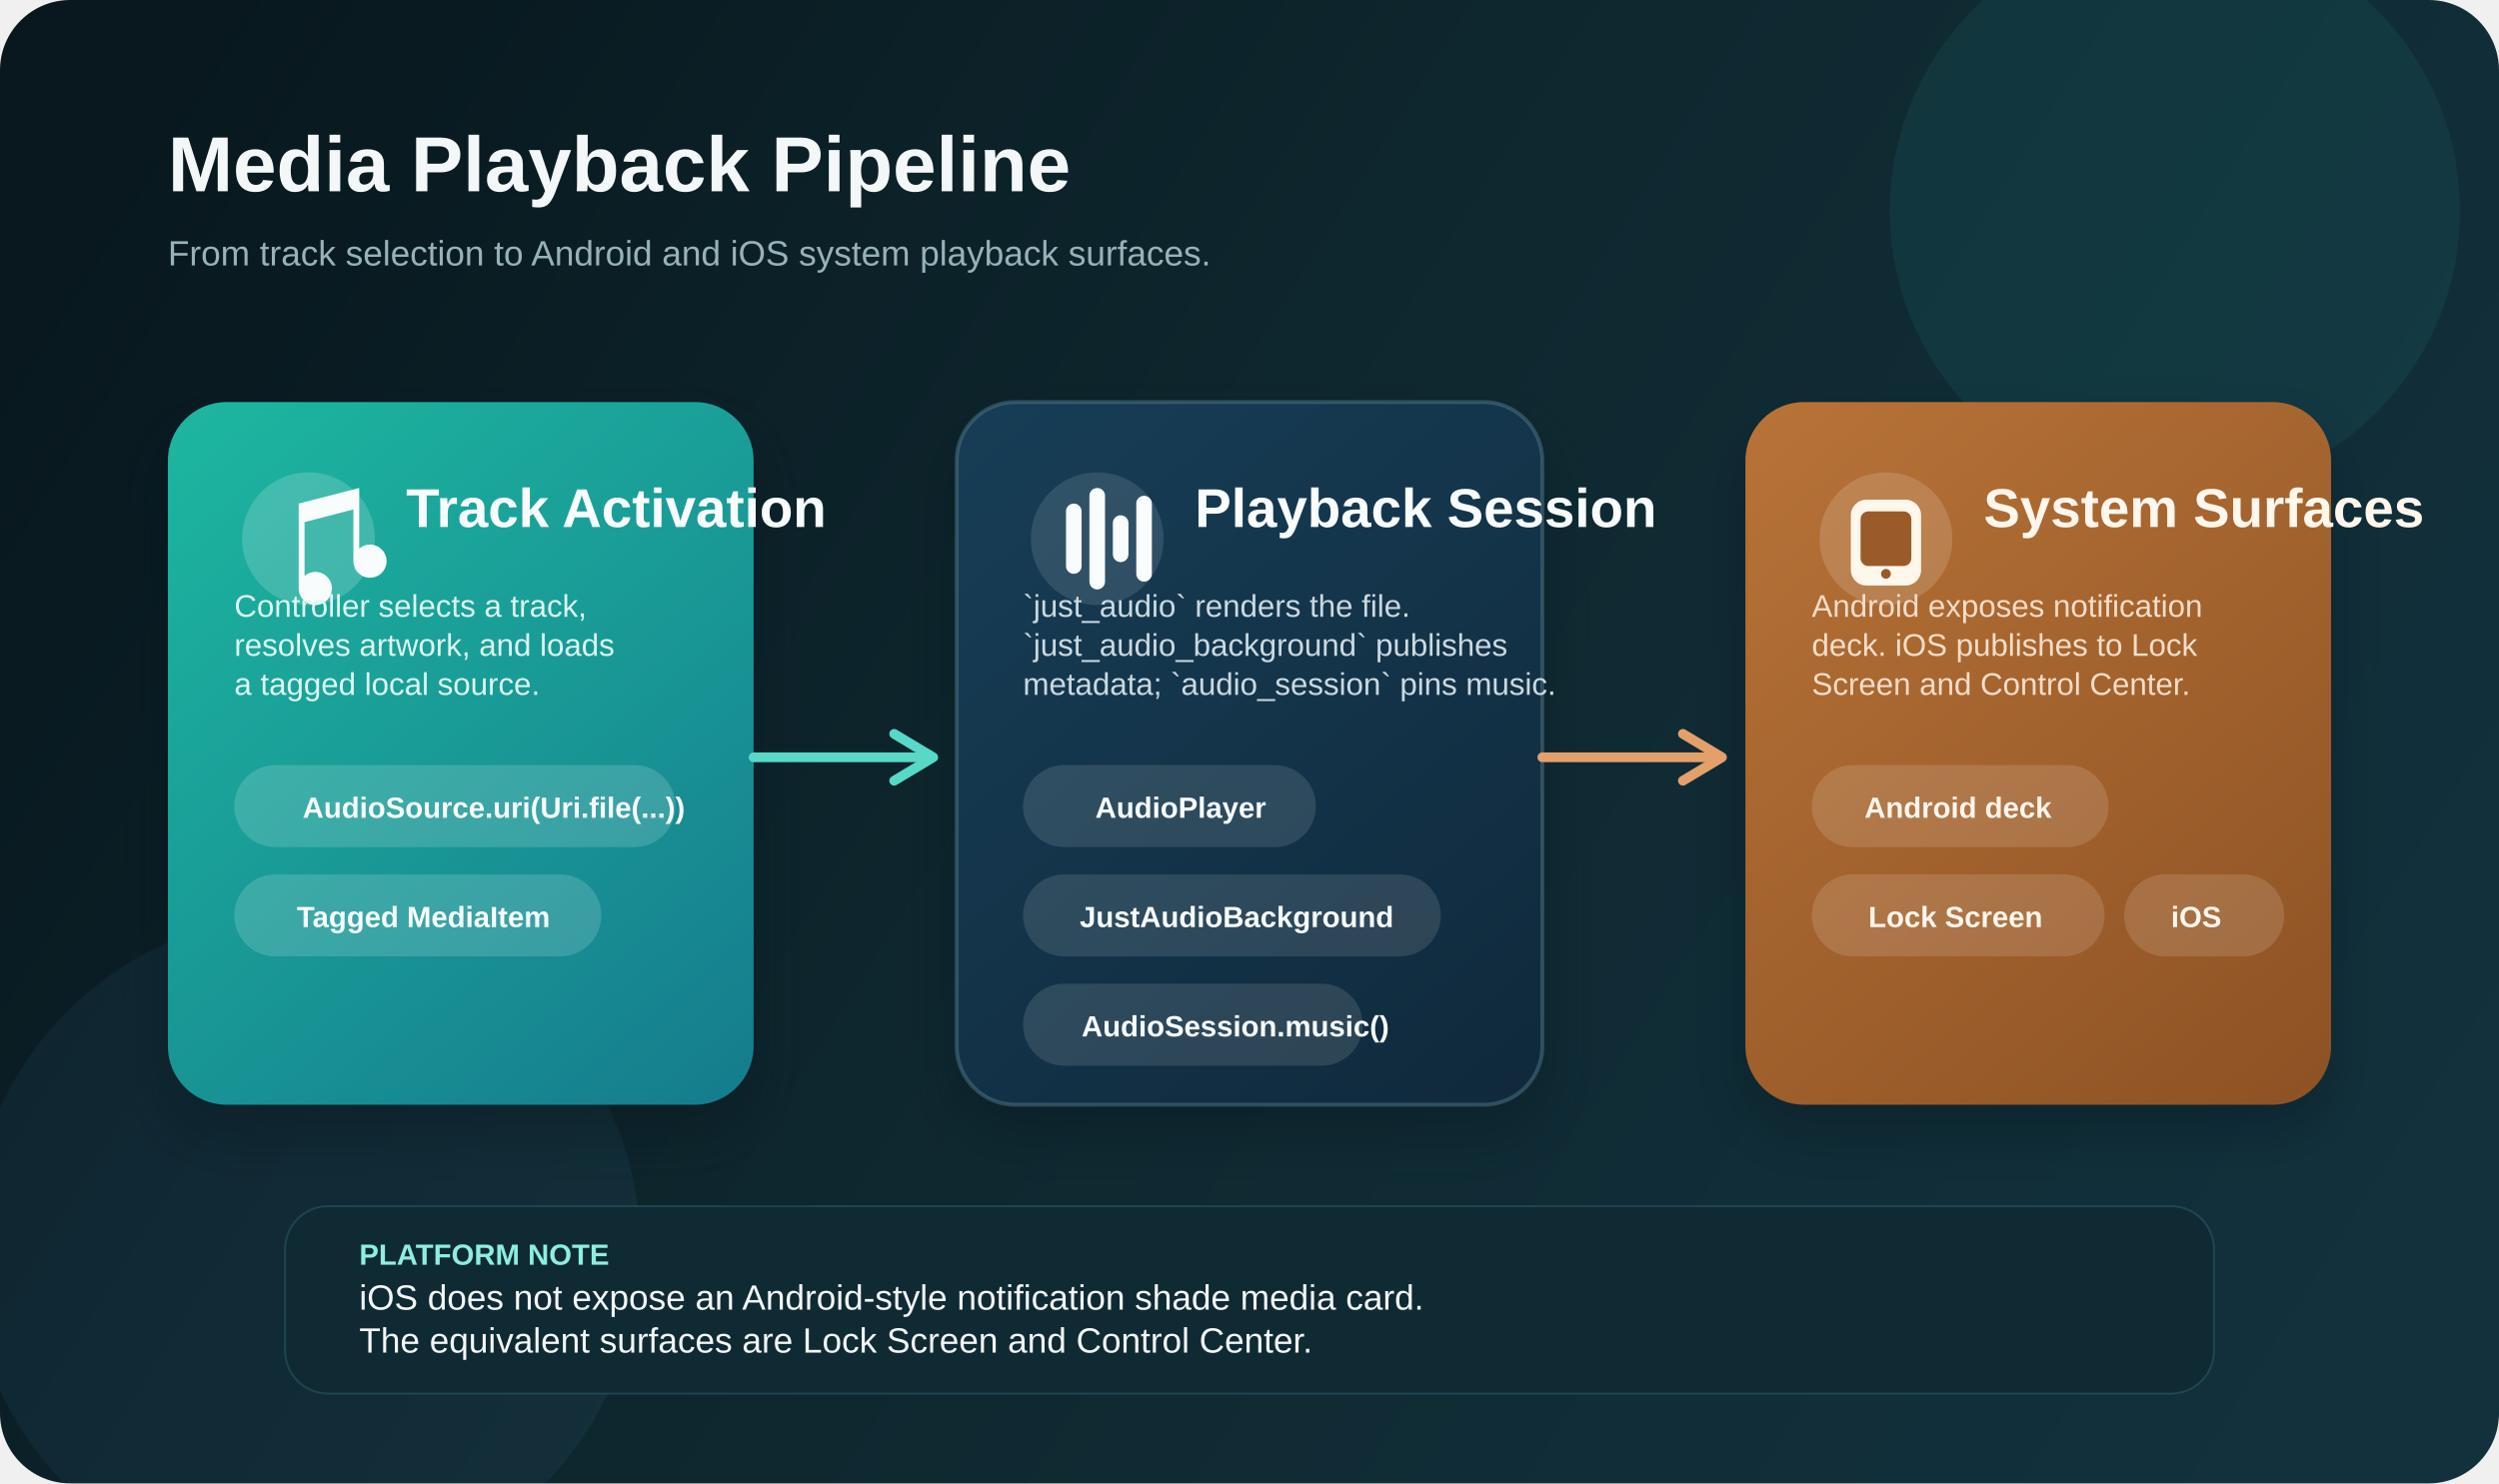
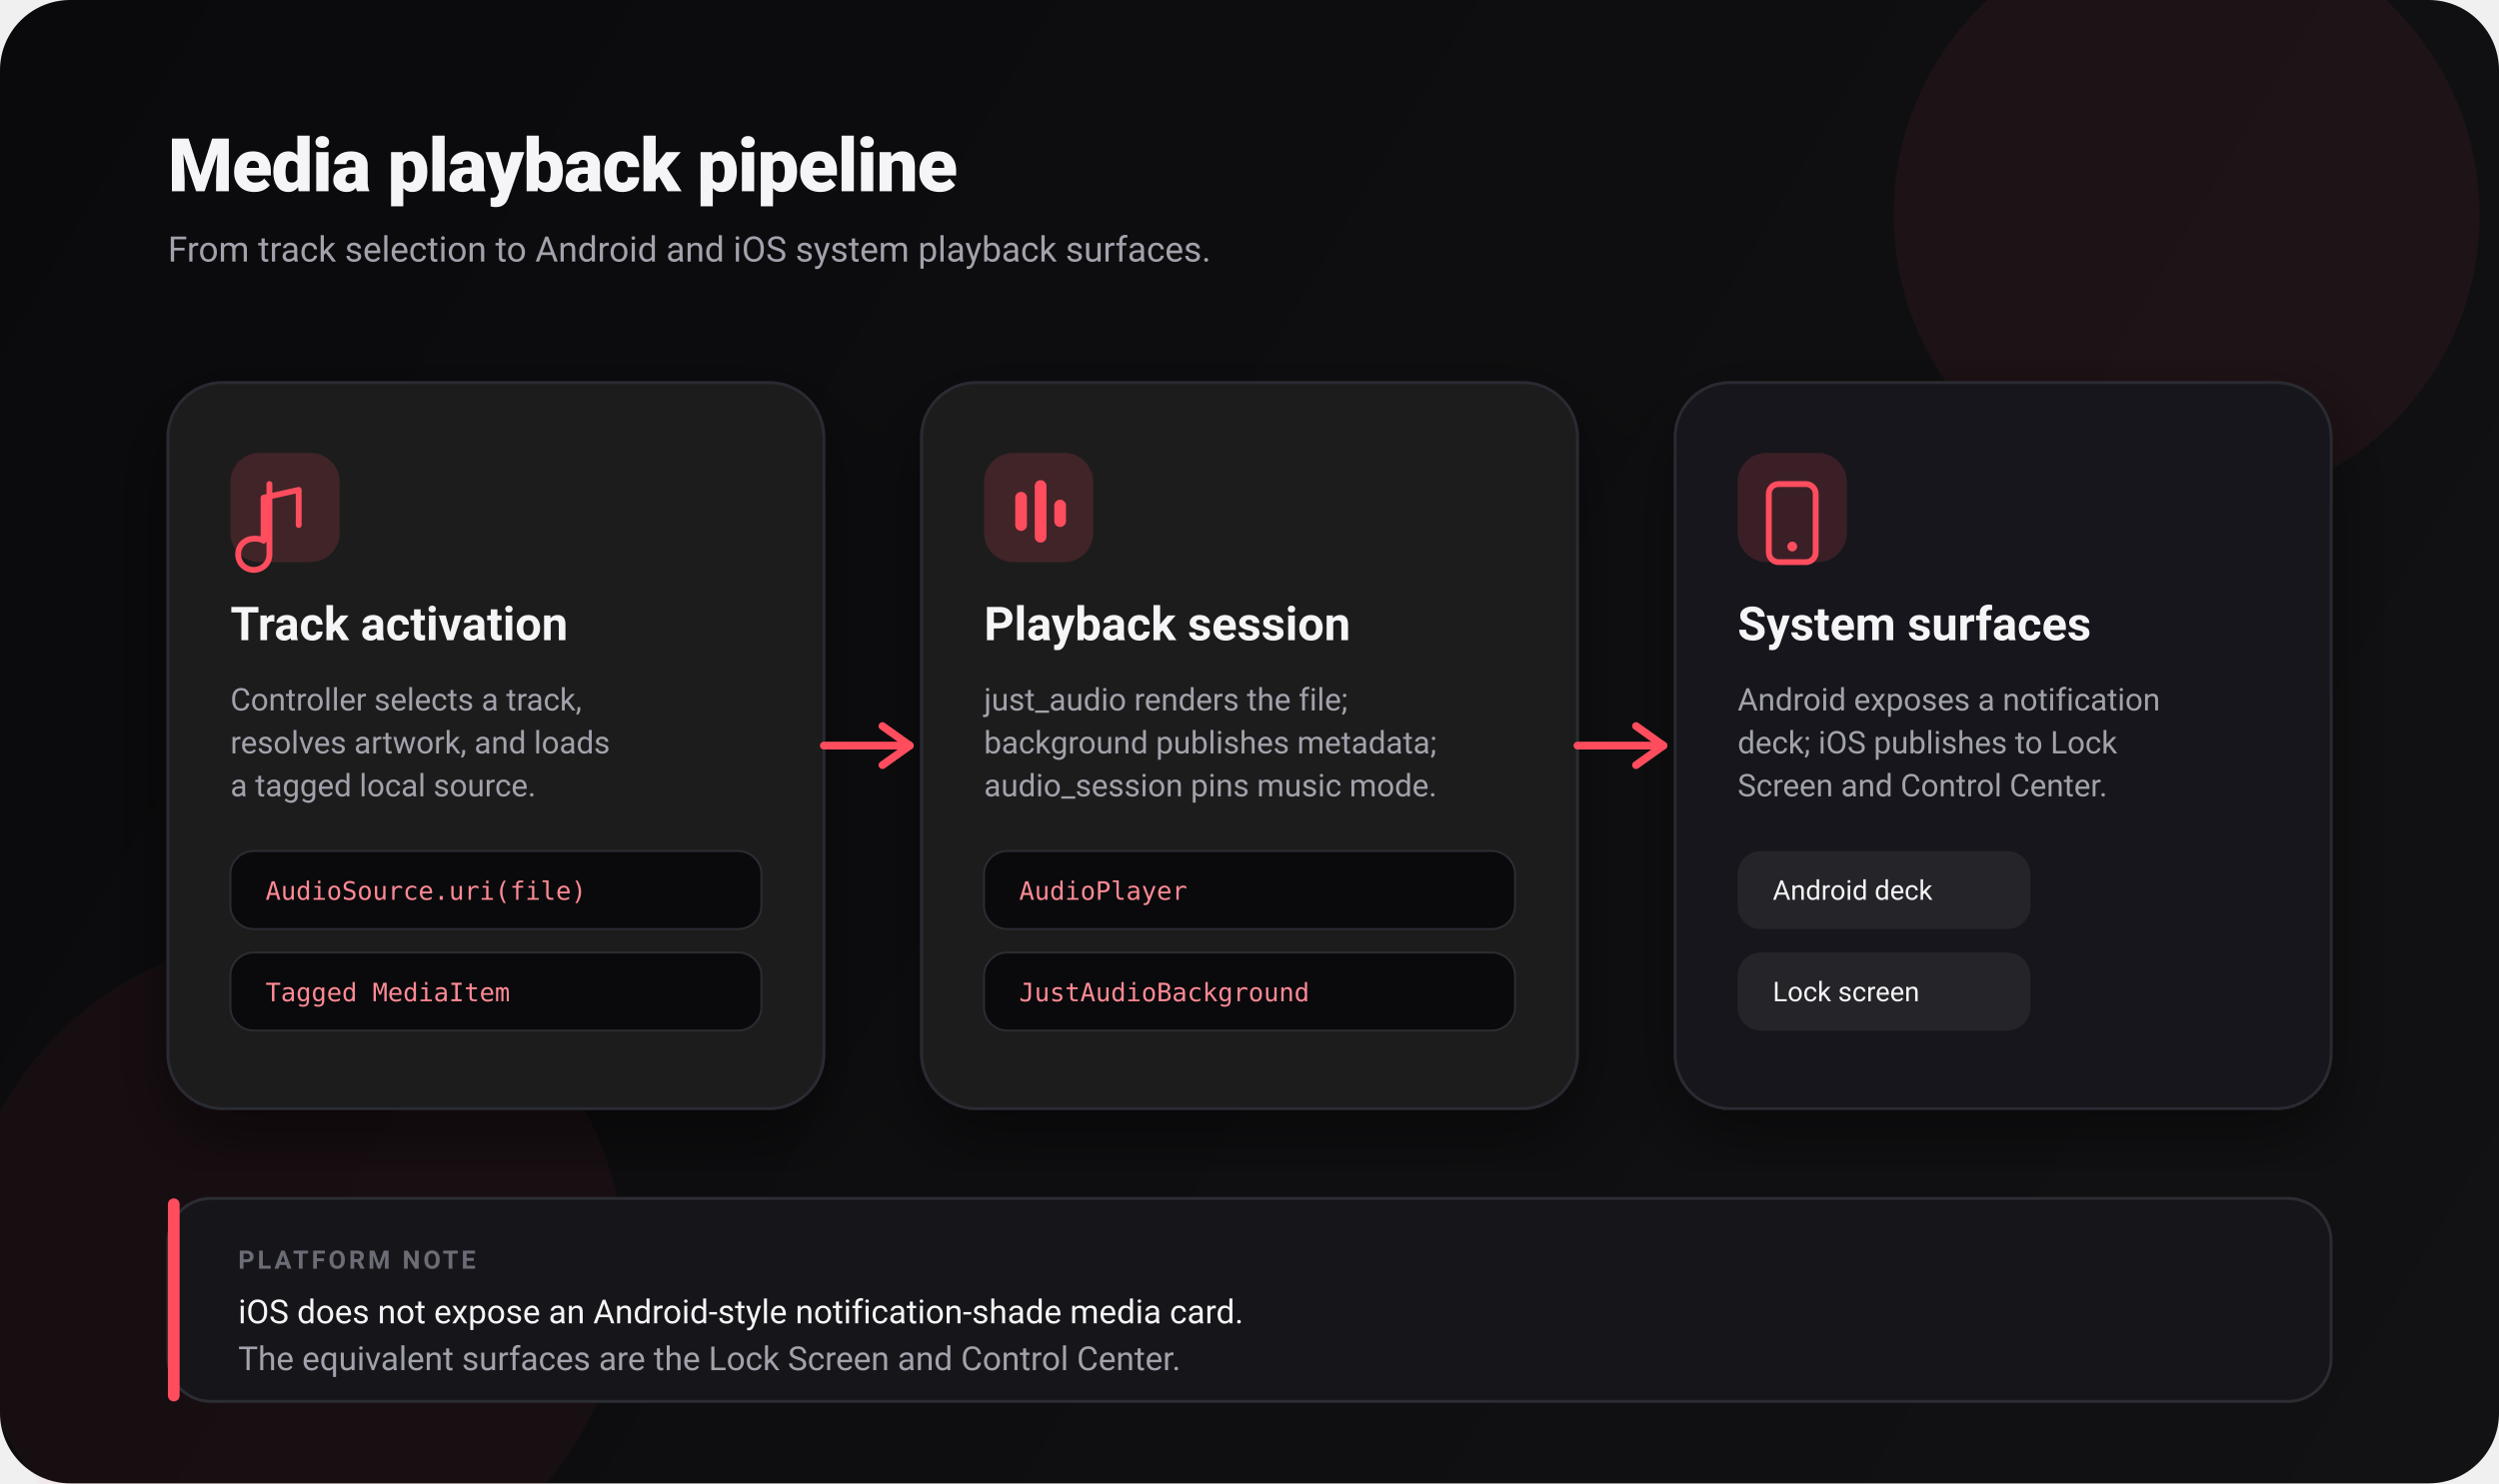
- <svg xmlns="http://www.w3.org/2000/svg" width="1280" height="760" viewBox="0 0 1280 760" fill="none" role="img" aria-labelledby="title desc">
+ <svg xmlns="http://www.w3.org/2000/svg" width="1280" height="760" viewBox="0 0 1280 760" fill="none" role="img" aria-labelledby="title desc" font-family="-apple-system, BlinkMacSystemFont, 'Segoe UI', Roboto, Helvetica, Arial, sans-serif">
  <defs>
-     <linearGradient id="bg" x1="88" y1="36" x2="1186" y2="722" gradientUnits="userSpaceOnUse">
-       <stop stop-color="#08181E" />
-       <stop offset="0.5" stop-color="#0F2830" />
-       <stop offset="1" stop-color="#12313D" />
+     <linearGradient id="bg" x1="0" y1="0" x2="1280" y2="760" gradientUnits="userSpaceOnUse">
+       <stop stop-color="#0A0A0C" />
+       <stop offset="1" stop-color="#121214" />
    </linearGradient>
-     <linearGradient id="stageA" x1="90" y1="202" x2="388" y2="562" gradientUnits="userSpaceOnUse">
-       <stop stop-color="#1DB7A0" />
-       <stop offset="1" stop-color="#157C8D" />
-     </linearGradient>
-     <linearGradient id="stageB" x1="492" y1="202" x2="790" y2="562" gradientUnits="userSpaceOnUse">
-       <stop stop-color="#173E57" />
-       <stop offset="1" stop-color="#10293B" />
-     </linearGradient>
-     <linearGradient id="stageC" x1="894" y1="202" x2="1192" y2="562" gradientUnits="userSpaceOnUse">
-       <stop stop-color="#B87338" />
-       <stop offset="1" stop-color="#8D5224" />
-     </linearGradient>
-     <filter id="shadow" x="58" y="182" width="1166" height="540" filterUnits="userSpaceOnUse" color-interpolation-filters="sRGB">
-       <feFlood flood-opacity="0" result="BackgroundImageFix" />
-       <feColorMatrix in="SourceAlpha" type="matrix" values="0 0 0 0 0 0 0 0 0 0 0 0 0 0 0 0 0 0 127 0" result="hardAlpha" />
-       <feOffset dy="14" />
-       <feGaussianBlur stdDeviation="14" />
-       <feColorMatrix type="matrix" values="0 0 0 0 0.012 0 0 0 0 0.075 0 0 0 0 0.102 0 0 0 0.34 0" />
-       <feBlend mode="normal" in2="BackgroundImageFix" result="effect1_dropShadow_1_1" />
-       <feBlend mode="normal" in="SourceGraphic" in2="effect1_dropShadow_1_1" result="shape" />
+     <filter id="shadow" x="40" y="170" width="1200" height="430" filterUnits="userSpaceOnUse" color-interpolation-filters="sRGB">
+       <feDropShadow dx="0" dy="14" stdDeviation="18" flood-color="#000000" flood-opacity="0.45" />
    </filter>
  </defs>
  <rect width="1280" height="760" rx="36" fill="url(#bg)" />
-   <circle cx="1114" cy="108" r="146" fill="#2FC7B5" fill-opacity="0.08" />
-   <circle cx="156" cy="640" r="172" fill="#70C5FF" fill-opacity="0.06" />
-   <text x="86" y="98" fill="#F4F7F8" font-size="40" font-family="Segoe UI, Arial, sans-serif" font-weight="700">Media Playback Pipeline</text>
-   <text x="86" y="136" fill="#97B2B8" font-size="18" font-family="Segoe UI, Arial, sans-serif">From track selection to Android and iOS system playback surfaces.</text>
+   <circle cx="1120" cy="110" r="150" fill="#FF4D5E" fill-opacity="0.06" />
+   <circle cx="150" cy="650" r="170" fill="#FF4D5E" fill-opacity="0.05" />
+   <text x="86" y="98" fill="#F5F5F7" font-size="38" font-weight="800" letter-spacing="-0.5">Media playback pipeline</text>
+   <text x="86" y="134" fill="#A2A2AC" font-size="18">From track selection to Android and iOS system playback surfaces.</text>
  <g filter="url(#shadow)">
-     <rect x="86" y="206" width="300" height="360" rx="30" fill="url(#stageA)" />
-     <rect x="490" y="206" width="300" height="360" rx="30" fill="url(#stageB)" stroke="#5C859A" stroke-opacity="0.42" stroke-width="2" />
-     <rect x="894" y="206" width="300" height="360" rx="30" fill="url(#stageC)" />
+     <rect x="86" y="196" width="336" height="372" rx="28" fill="#1B1B1F" stroke="#2C2C33" stroke-width="1.5" />
+     <rect x="472" y="196" width="336" height="372" rx="28" fill="#1B1B1F" stroke="#2C2C33" stroke-width="1.5" />
+     <rect x="858" y="196" width="336" height="372" rx="28" fill="#16161A" stroke="#2C2C33" stroke-width="1.5" />
  </g>
-   <g>
-     <circle cx="158" cy="276" r="34" fill="#F8FCFC" fill-opacity="0.18" />
-     <path d="M153 258V301.5C153 306.194 156.806 310 161.5 310C166.194 310 170 306.194 170 301.5C170 296.806 166.194 293 161.5 293C159.372 293 157.427 293.784 156 295.078V267.5L181 261V287.5C181 292.194 184.806 296 189.5 296C194.194 296 198 292.194 198 287.5C198 282.806 194.194 279 189.5 279C187.372 279 185.427 279.784 184 281.078V250L153 258Z" fill="#F8FCFC" />
-     <text x="208" y="270" fill="#F8FCFC" font-size="28" font-family="Segoe UI, Arial, sans-serif" font-weight="700">Track Activation</text>
-     <text x="120" y="316" fill="#DDF6F1" font-size="16" font-family="Segoe UI, Arial, sans-serif">Controller selects a track,</text>
-     <text x="120" y="336" fill="#DDF6F1" font-size="16" font-family="Segoe UI, Arial, sans-serif">resolves artwork, and loads</text>
-     <text x="120" y="356" fill="#DDF6F1" font-size="16" font-family="Segoe UI, Arial, sans-serif">a tagged local source.</text>
-     <rect x="120" y="392" width="226" height="42" rx="21" fill="#F8FCFC" fill-opacity="0.16" />
-     <text x="155" y="419" fill="#F8FCFC" font-size="15" font-family="Segoe UI, Arial, sans-serif" font-weight="600">AudioSource.uri(Uri.file(...))</text>
-     <rect x="120" y="448" width="188" height="42" rx="21" fill="#F8FCFC" fill-opacity="0.16" />
-     <text x="152" y="475" fill="#F8FCFC" font-size="15" font-family="Segoe UI, Arial, sans-serif" font-weight="600">Tagged MediaItem</text>
-   </g>
-   <g>
-     <circle cx="562" cy="276" r="34" fill="#F8FCFC" fill-opacity="0.12" />
-     <rect x="546" y="258" width="8" height="36" rx="4" fill="#F8FCFC" />
-     <rect x="558" y="250" width="8" height="52" rx="4" fill="#F8FCFC" />
-     <rect x="570" y="264" width="8" height="24" rx="4" fill="#F8FCFC" />
-     <rect x="582" y="254" width="8" height="44" rx="4" fill="#F8FCFC" />
-     <text x="612" y="270" fill="#F8FCFC" font-size="28" font-family="Segoe UI, Arial, sans-serif" font-weight="700">Playback Session</text>
-     <text x="524" y="316" fill="#CBD9E1" font-size="16" font-family="Segoe UI, Arial, sans-serif">`just_audio` renders the file.</text>
-     <text x="524" y="336" fill="#CBD9E1" font-size="16" font-family="Segoe UI, Arial, sans-serif">`just_audio_background` publishes</text>
-     <text x="524" y="356" fill="#CBD9E1" font-size="16" font-family="Segoe UI, Arial, sans-serif">metadata; `audio_session` pins music.</text>
-     <rect x="524" y="392" width="150" height="42" rx="21" fill="#F8FCFC" fill-opacity="0.12" />
-     <text x="561" y="419" fill="#F8FCFC" font-size="15" font-family="Segoe UI, Arial, sans-serif" font-weight="600">AudioPlayer</text>
-     <rect x="524" y="448" width="214" height="42" rx="21" fill="#F8FCFC" fill-opacity="0.12" />
-     <text x="553" y="475" fill="#F8FCFC" font-size="15" font-family="Segoe UI, Arial, sans-serif" font-weight="600">JustAudioBackground</text>
-     <rect x="524" y="504" width="174" height="42" rx="21" fill="#F8FCFC" fill-opacity="0.12" />
-     <text x="554" y="531" fill="#F8FCFC" font-size="15" font-family="Segoe UI, Arial, sans-serif" font-weight="600">AudioSession.music()</text>
-   </g>
-   <g>
-     <circle cx="966" cy="276" r="34" fill="#FFF6EC" fill-opacity="0.16" />
-     <rect x="948" y="256" width="36" height="44" rx="8" fill="#FFF6EC" />
-     <rect x="953" y="262" width="26" height="28" rx="4" fill="#9B5A2A" />
-     <circle cx="966" cy="294" r="2.5" fill="#9B5A2A" />
-     <text x="1016" y="270" fill="#FFF6EC" font-size="28" font-family="Segoe UI, Arial, sans-serif" font-weight="700">System Surfaces</text>
-     <text x="928" y="316" fill="#F4DDC9" font-size="16" font-family="Segoe UI, Arial, sans-serif">Android exposes notification</text>
-     <text x="928" y="336" fill="#F4DDC9" font-size="16" font-family="Segoe UI, Arial, sans-serif">deck. iOS publishes to Lock</text>
-     <text x="928" y="356" fill="#F4DDC9" font-size="16" font-family="Segoe UI, Arial, sans-serif">Screen and Control Center.</text>
-     <rect x="928" y="392" width="152" height="42" rx="21" fill="#FFF6EC" fill-opacity="0.14" />
-     <text x="955" y="419" fill="#FFF6EC" font-size="15" font-family="Segoe UI, Arial, sans-serif" font-weight="600">Android deck</text>
-     <rect x="928" y="448" width="150" height="42" rx="21" fill="#FFF6EC" fill-opacity="0.14" />
-     <text x="957" y="475" fill="#FFF6EC" font-size="15" font-family="Segoe UI, Arial, sans-serif" font-weight="600">Lock Screen</text>
-     <rect x="1088" y="448" width="82" height="42" rx="21" fill="#FFF6EC" fill-opacity="0.14" />
-     <text x="1112" y="475" fill="#FFF6EC" font-size="15" font-family="Segoe UI, Arial, sans-serif" font-weight="600">iOS</text>
-   </g>
-   <path d="M386 388H474" stroke="#58D8C7" stroke-width="5" stroke-linecap="round" />
-   <path d="M790 388H878" stroke="#E4A06B" stroke-width="5" stroke-linecap="round" />
-   <path d="M458 376L478 388L458 400" fill="none" stroke="#58D8C7" stroke-width="5" stroke-linecap="round" stroke-linejoin="round" />
-   <path d="M862 376L882 388L862 400" fill="none" stroke="#E4A06B" stroke-width="5" stroke-linecap="round" stroke-linejoin="round" />
-   <rect x="146" y="618" width="988" height="96" rx="22" fill="#102A34" stroke="#2D6872" stroke-opacity="0.45" />
-   <text x="184" y="648" fill="#8DEEE0" font-size="15" font-family="Segoe UI, Arial, sans-serif" font-weight="700">PLATFORM NOTE</text>
-   <text x="184" y="671" fill="#F4F7F8" font-size="18" font-family="Segoe UI, Arial, sans-serif">iOS does not expose an Android-style notification shade media card.</text>
-   <text x="184" y="693" fill="#F4F7F8" font-size="18" font-family="Segoe UI, Arial, sans-serif">The equivalent surfaces are Lock Screen and Control Center.</text>
+   <rect x="118" y="232" width="56" height="56" rx="15" fill="#FF4D5E" fill-opacity="0.16" />
+   <path d="M138 248v36c0 5 -4 8 -8 8s-8 -3 -8 -8s4 -8 8 -8c2 0 3 0 5 1v-22l18 -4v18" stroke="#FF4D5E" stroke-width="3" fill="none" stroke-linecap="round" stroke-linejoin="round" />
+   <text x="118" y="328" fill="#F5F5F7" font-size="24" font-weight="700">Track activation</text>
+   <text x="118" y="364" fill="#A2A2AC" font-size="16">Controller selects a track,</text>
+   <text x="118" y="386" fill="#A2A2AC" font-size="16">resolves artwork, and loads</text>
+   <text x="118" y="408" fill="#A2A2AC" font-size="16">a tagged local source.</text>
+   <rect x="118" y="436" width="272" height="40" rx="12" fill="#0A0A0C" stroke="#2C2C33" />
+   <text x="136" y="461" fill="#FF8A95" font-size="13" font-family="'SF Mono', Consolas, 'Roboto Mono', monospace">AudioSource.uri(file)</text>
+   <rect x="118" y="488" width="272" height="40" rx="12" fill="#0A0A0C" stroke="#2C2C33" />
+   <text x="136" y="513" fill="#FF8A95" font-size="13" font-family="'SF Mono', Consolas, 'Roboto Mono', monospace">Tagged MediaItem</text>
+   <rect x="504" y="232" width="56" height="56" rx="15" fill="#FF4D5E" fill-opacity="0.16" />
+   <rect x="520" y="252" width="6" height="20" rx="3" fill="#FF4D5E" />
+   <rect x="530" y="246" width="6" height="32" rx="3" fill="#FF4D5E" />
+   <rect x="540" y="256" width="6" height="14" rx="3" fill="#FF4D5E" />
+   <text x="504" y="328" fill="#F5F5F7" font-size="24" font-weight="700">Playback session</text>
+   <text x="504" y="364" fill="#A2A2AC" font-size="16">just_audio renders the file;</text>
+   <text x="504" y="386" fill="#A2A2AC" font-size="16">background publishes metadata;</text>
+   <text x="504" y="408" fill="#A2A2AC" font-size="16">audio_session pins music mode.</text>
+   <rect x="504" y="436" width="272" height="40" rx="12" fill="#0A0A0C" stroke="#2C2C33" />
+   <text x="522" y="461" fill="#FF8A95" font-size="13" font-family="'SF Mono', Consolas, 'Roboto Mono', monospace">AudioPlayer</text>
+   <rect x="504" y="488" width="272" height="40" rx="12" fill="#0A0A0C" stroke="#2C2C33" />
+   <text x="522" y="513" fill="#FF8A95" font-size="13" font-family="'SF Mono', Consolas, 'Roboto Mono', monospace">JustAudioBackground</text>
+   <rect x="890" y="232" width="56" height="56" rx="15" fill="#FF4D5E" fill-opacity="0.16" />
+   <rect x="906" y="248" width="24" height="40" rx="5" stroke="#FF4D5E" stroke-width="3" fill="none" />
+   <circle cx="918" cy="280" r="2.5" fill="#FF4D5E" />
+   <text x="890" y="328" fill="#F5F5F7" font-size="24" font-weight="700">System surfaces</text>
+   <text x="890" y="364" fill="#A2A2AC" font-size="16">Android exposes a notification</text>
+   <text x="890" y="386" fill="#A2A2AC" font-size="16">deck; iOS publishes to Lock</text>
+   <text x="890" y="408" fill="#A2A2AC" font-size="16">Screen and Control Center.</text>
+   <rect x="890" y="436" width="150" height="40" rx="12" fill="#FFFFFF" fill-opacity="0.06" />
+   <text x="908" y="461" fill="#F5F5F7" font-size="14">Android deck</text>
+   <rect x="890" y="488" width="150" height="40" rx="12" fill="#FFFFFF" fill-opacity="0.06" />
+   <text x="908" y="513" fill="#F5F5F7" font-size="14">Lock screen</text>
+   <path d="M422 382h44" stroke="#FF4D5E" stroke-width="4" stroke-linecap="round" />
+   <path d="M452 372l14 10l-14 10" stroke="#FF4D5E" stroke-width="4" stroke-linecap="round" stroke-linejoin="round" fill="none" />
+   <path d="M808 382h44" stroke="#FF4D5E" stroke-width="4" stroke-linecap="round" />
+   <path d="M838 372l14 10l-14 10" stroke="#FF4D5E" stroke-width="4" stroke-linecap="round" stroke-linejoin="round" fill="none" />
+   <rect x="86" y="614" width="1108" height="104" rx="22" fill="#16161A" stroke="#2C2C33" stroke-width="1.5" />
+   <rect x="86" y="614" width="6" height="104" rx="3" fill="#FF4D5E" />
+   <text x="122" y="650" fill="#6C6C76" font-size="13" font-weight="700" letter-spacing="1.5">PLATFORM NOTE</text>
+   <text x="122" y="678" fill="#F5F5F7" font-size="17">iOS does not expose an Android-style notification-shade media card.</text>
+   <text x="122" y="702" fill="#A2A2AC" font-size="17">The equivalent surfaces are the Lock Screen and Control Center.</text>
</svg>
